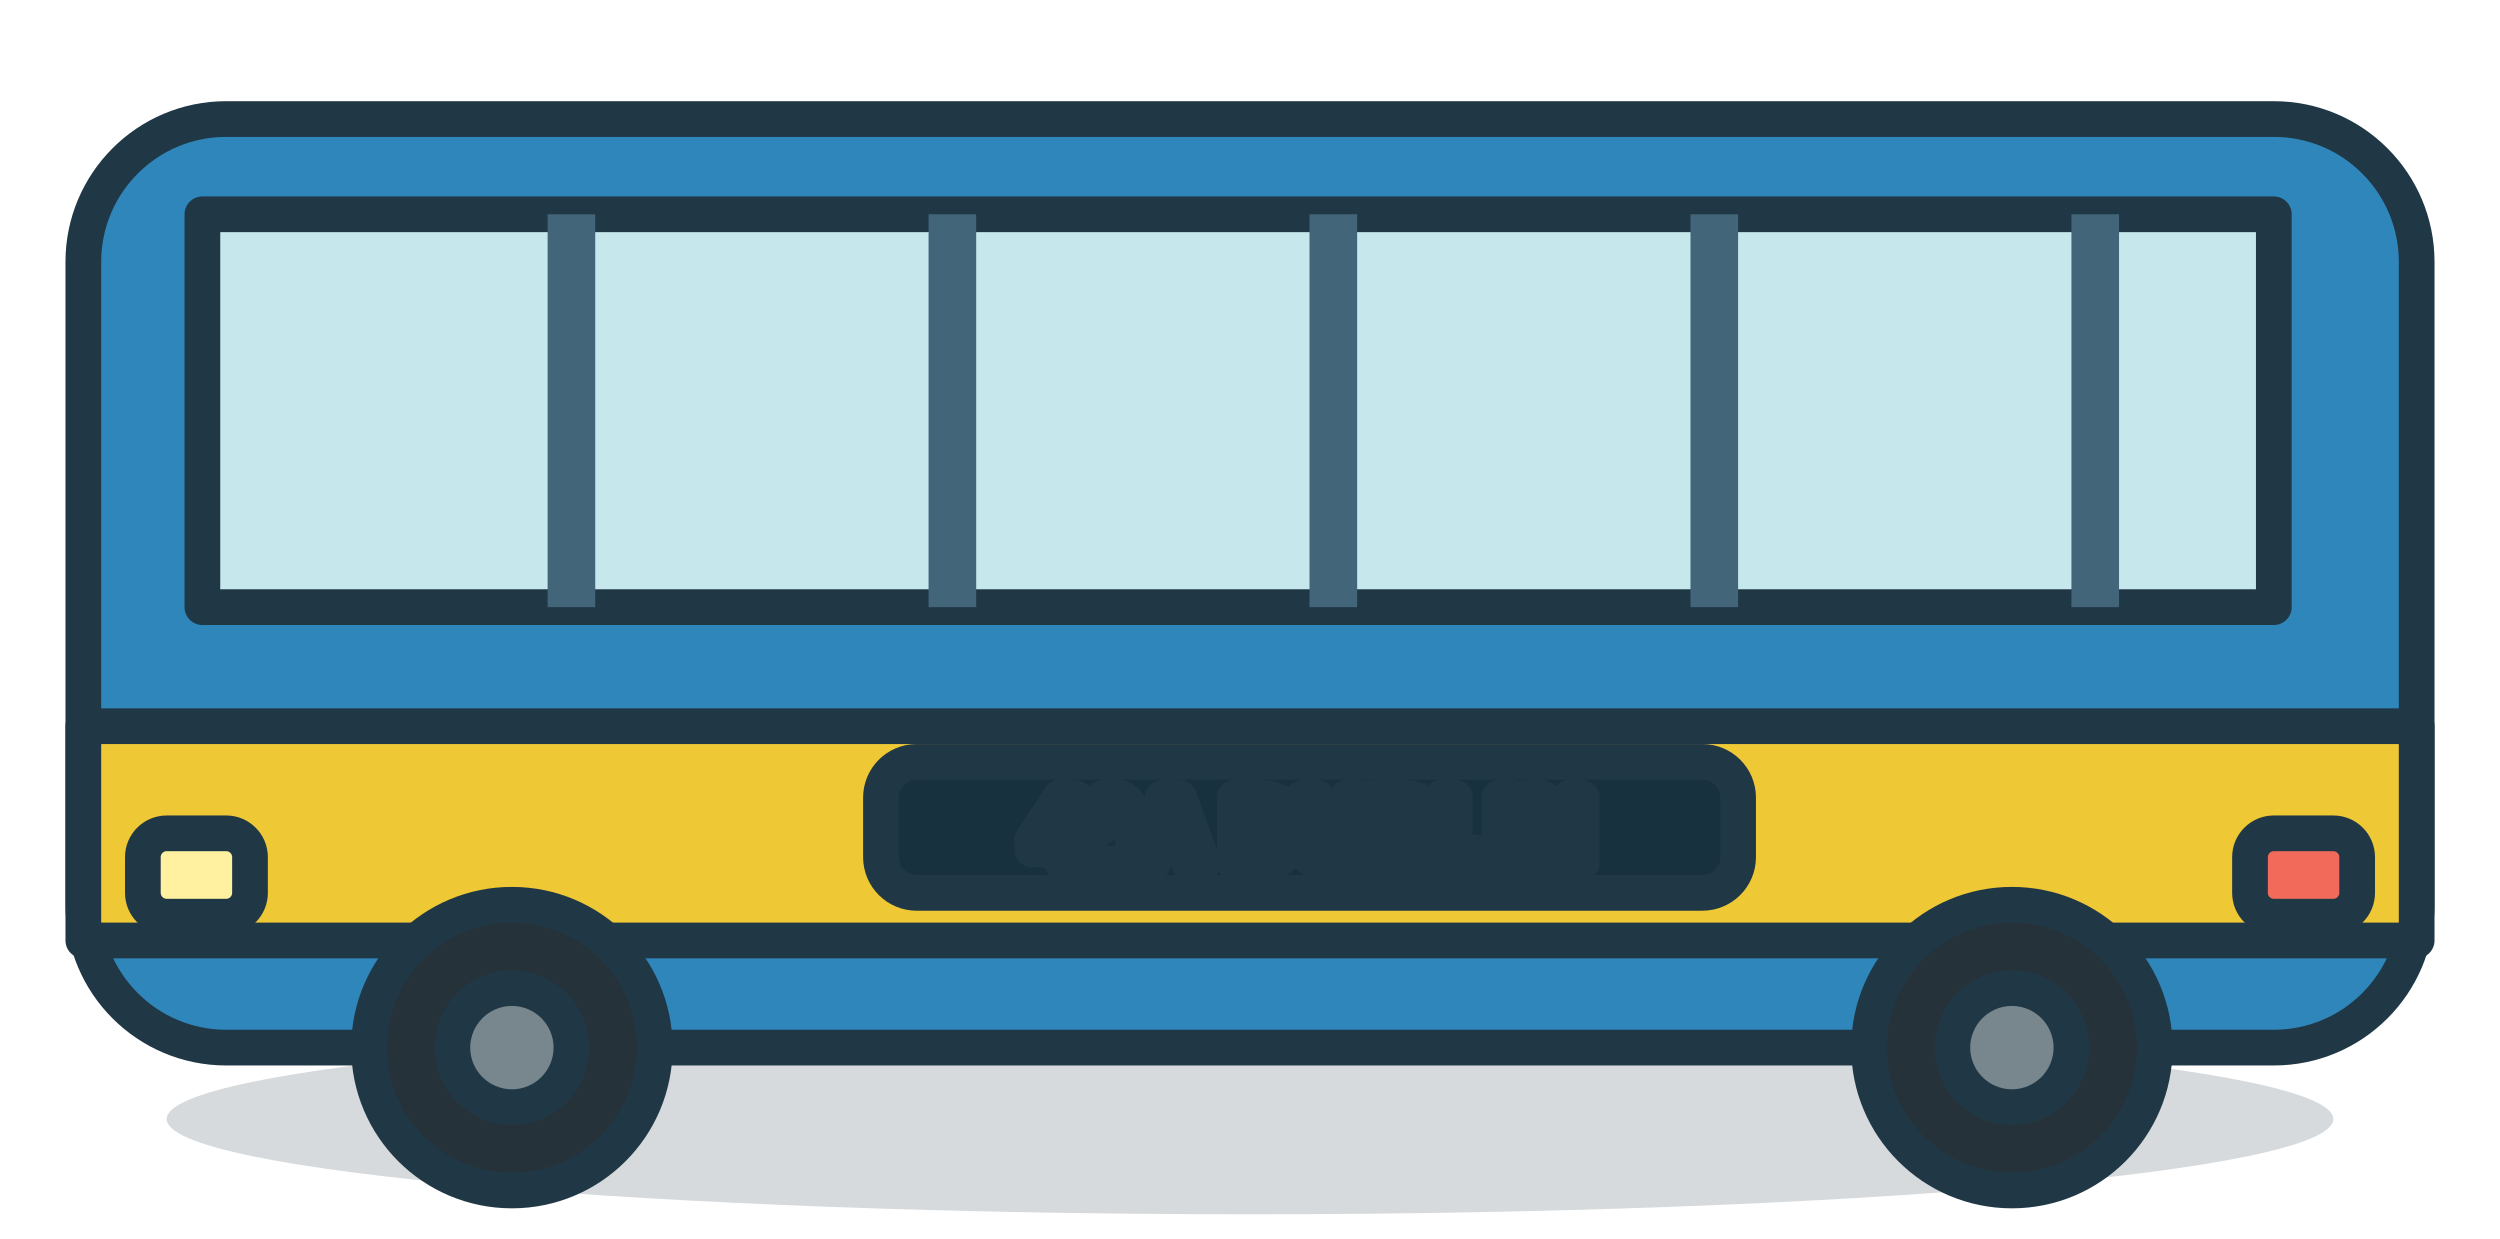
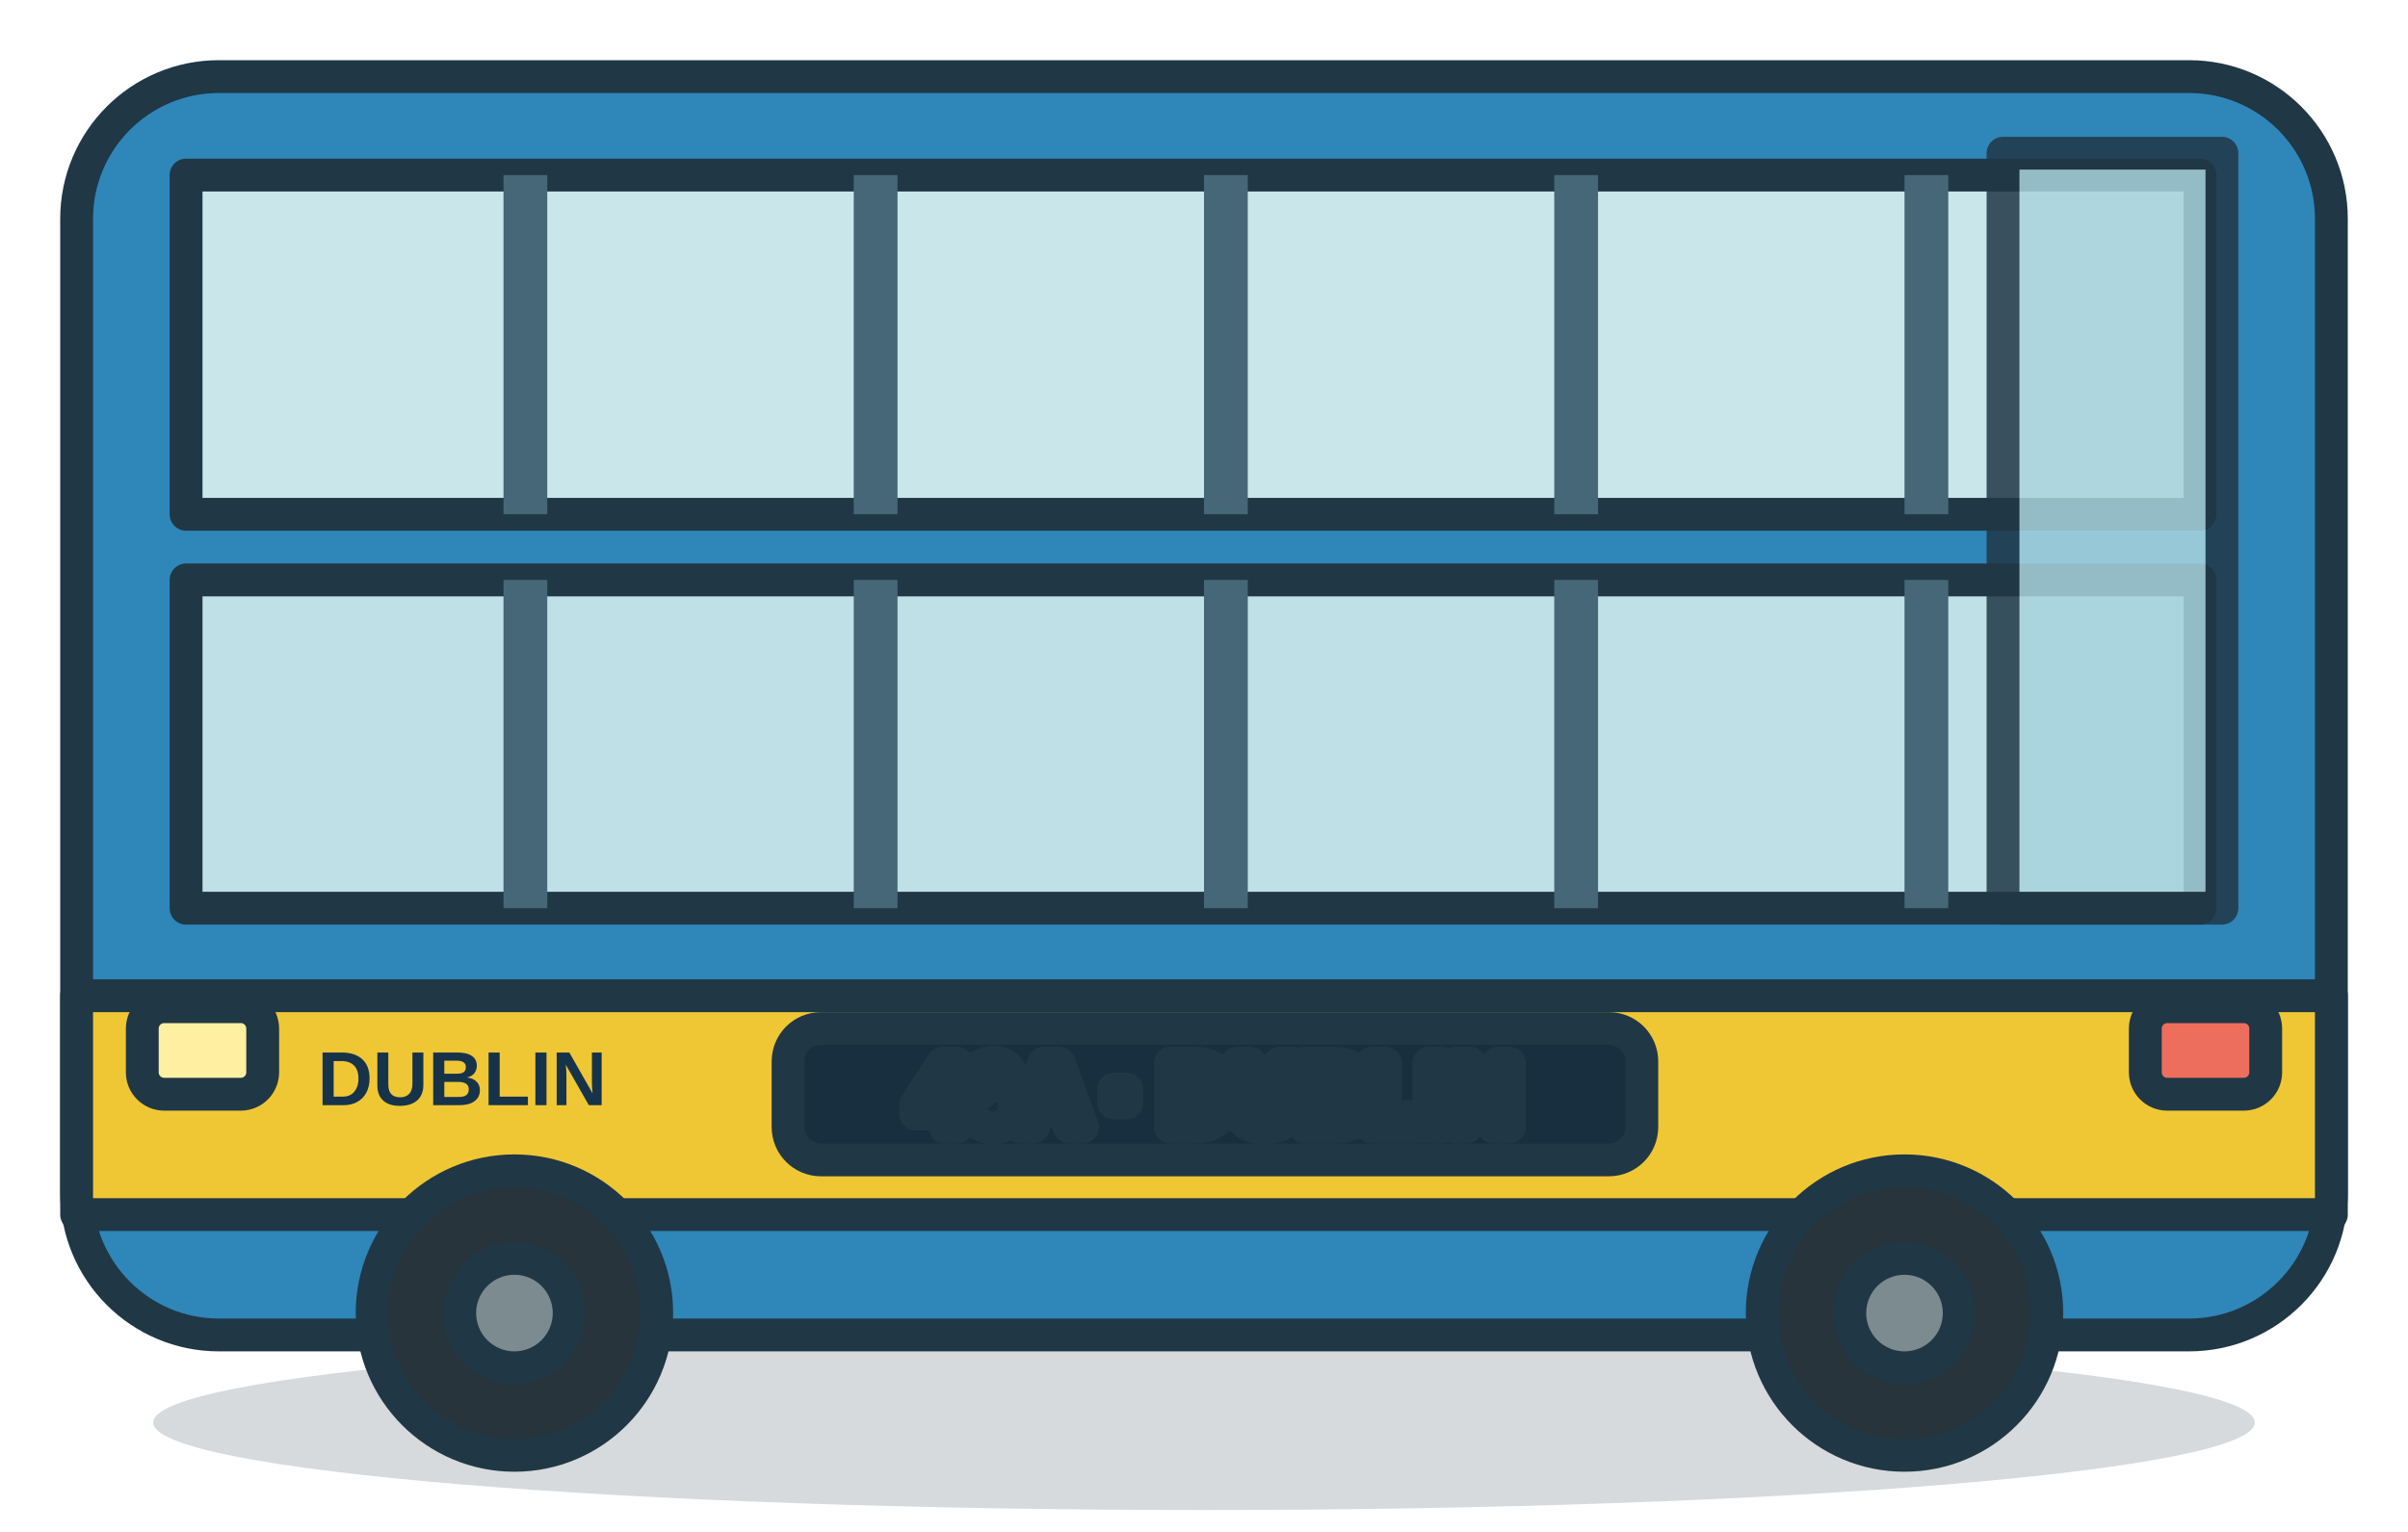
- <svg xmlns="http://www.w3.org/2000/svg" viewBox="0 0 210 104">
-   <ellipse cx="105" cy="94" rx="91" ry="8" fill="#19313c" opacity=".18" />
+ <svg xmlns="http://www.w3.org/2000/svg" viewBox="0 0 220 140">
+   <ellipse cx="110" cy="130" rx="96" ry="8" fill="#19313c" opacity=".18" />
  <g stroke="#203745" stroke-width="3" stroke-linejoin="round">
-     <rect x="7" y="10" width="196" height="78" rx="12" fill="#2f86bb" />
-     <path d="M7 61h196v18H7Z" fill="#efc836" />
-     <path d="M17 18h174v33H17Z" fill="#c6e7eb" />
-     <path d="M48 18v33M80 18v33M112 18v33M144 18v33M176 18v33" stroke="#426579" stroke-width="4" />
-     <rect x="74" y="64" width="72" height="11" rx="3" fill="#18313f" />
-     <text x="110" y="72.5" text-anchor="middle" font-family="Arial,sans-serif" font-size="8" font-weight="700" fill="#ffd84f">46A DUBLIN</text>
-     <circle cx="43" cy="88" r="12" fill="#26323a" />
-     <circle cx="43" cy="88" r="5" fill="#78878d" />
-     <circle cx="169" cy="88" r="12" fill="#26323a" />
-     <circle cx="169" cy="88" r="5" fill="#78878d" />
-     <rect x="12" y="70" width="9" height="7" rx="2" fill="#fff1a0" />
-     <rect x="189" y="70" width="9" height="7" rx="2" fill="#f26b5a" />
+     <rect x="7" y="7" width="206" height="115" rx="13" fill="#2f86b9" />
+     <path d="M7 91h206v20H7Z" fill="#efc735" />
+     <path d="M17 16h184v31H17Z" fill="#c9e7ea" />
+     <path d="M17 53h184v30H17Z" fill="#bee0e6" />
+     <path d="M48 16v31M80 16v31M112 16v31M144 16v31M176 16v31" stroke="#456777" stroke-width="4" />
+     <path d="M48 53v30M80 53v30M112 53v30M144 53v30M176 53v30" stroke="#456777" stroke-width="4" />
+     <rect x="72" y="94" width="78" height="12" rx="3" fill="#172f3e" />
+     <text x="111" y="103" text-anchor="middle" font-family="Arial,sans-serif" font-size="8.5" font-weight="700" fill="#ffd84c">46A · DUBLIN</text>
+     <rect x="13" y="92" width="11" height="8" rx="2" fill="#fff0a1" />
+     <rect x="196" y="92" width="11" height="8" rx="2" fill="#ed6e5c" />
+     <path d="M183 14h20v69h-20Z" fill="#a8d4dd" opacity=".85" />
+     <circle cx="47" cy="120" r="13" fill="#27343c" />
+     <circle cx="47" cy="120" r="5" fill="#7c8b90" />
+     <circle cx="174" cy="120" r="13" fill="#27343c" />
+     <circle cx="174" cy="120" r="5" fill="#7c8b90" />
  </g>
+   <text x="29" y="101" font-family="Arial,sans-serif" font-size="7" font-weight="700" fill="#17334a">DUBLIN</text>
</svg>
